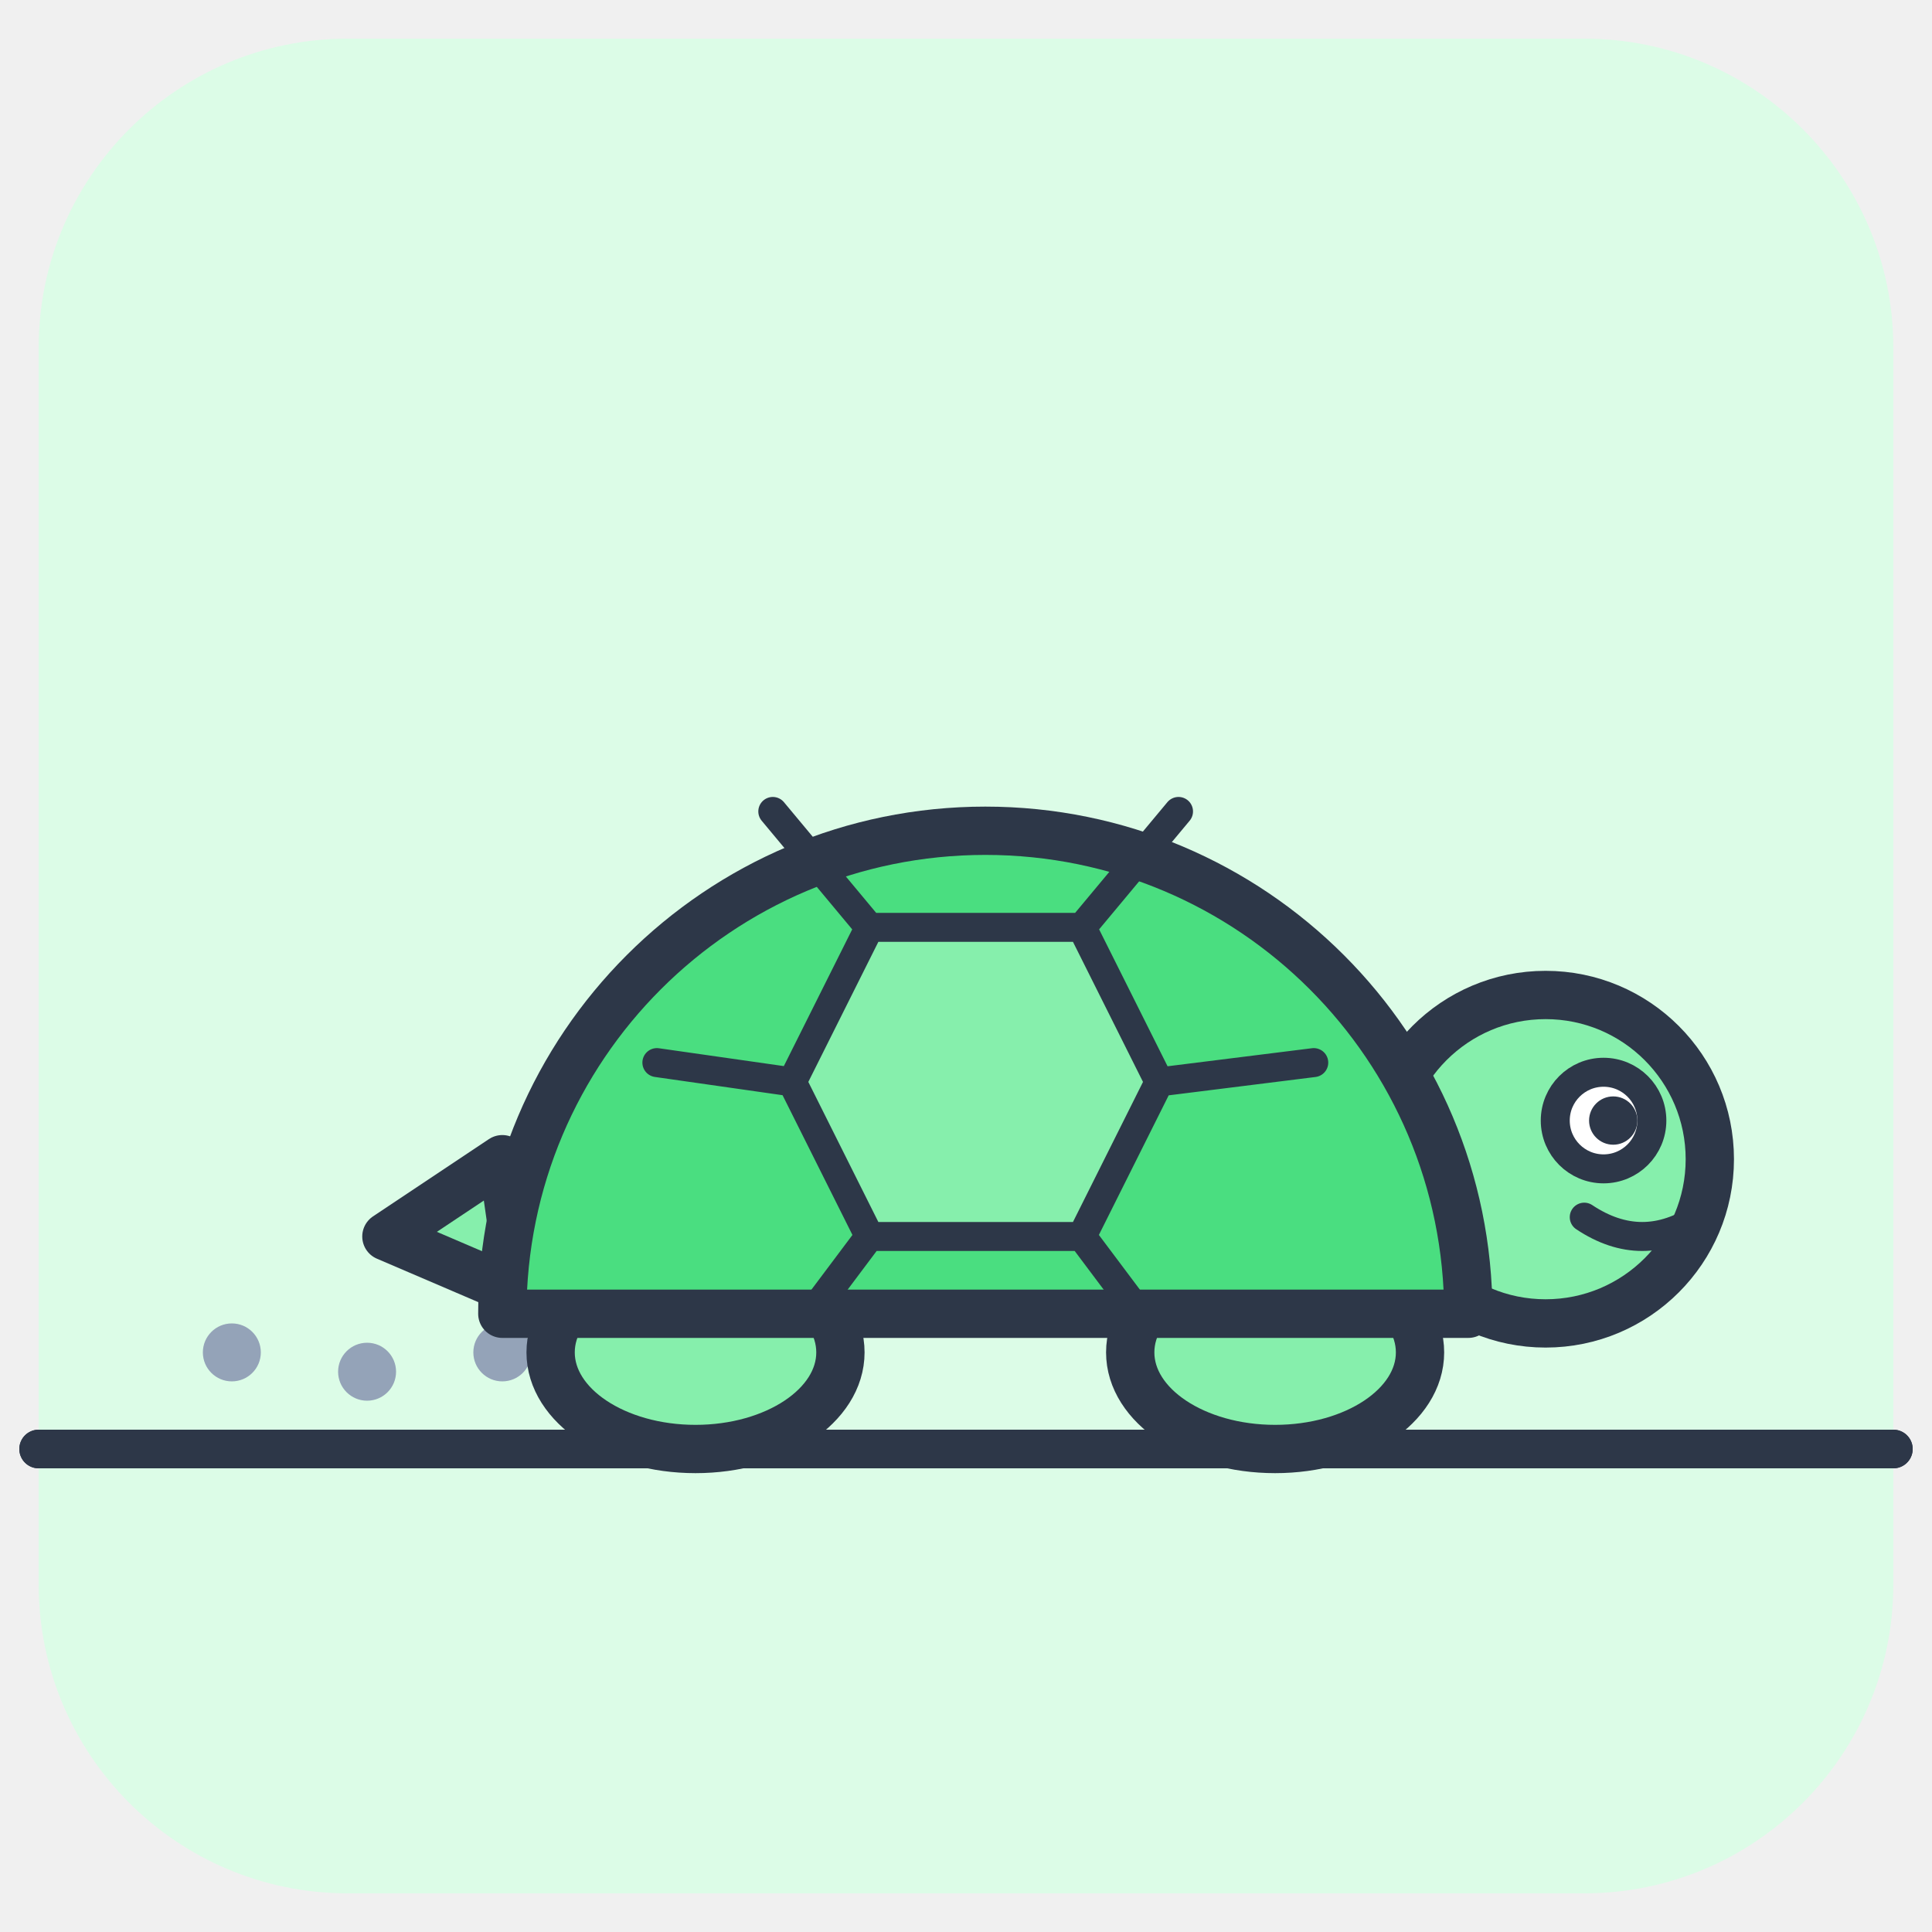
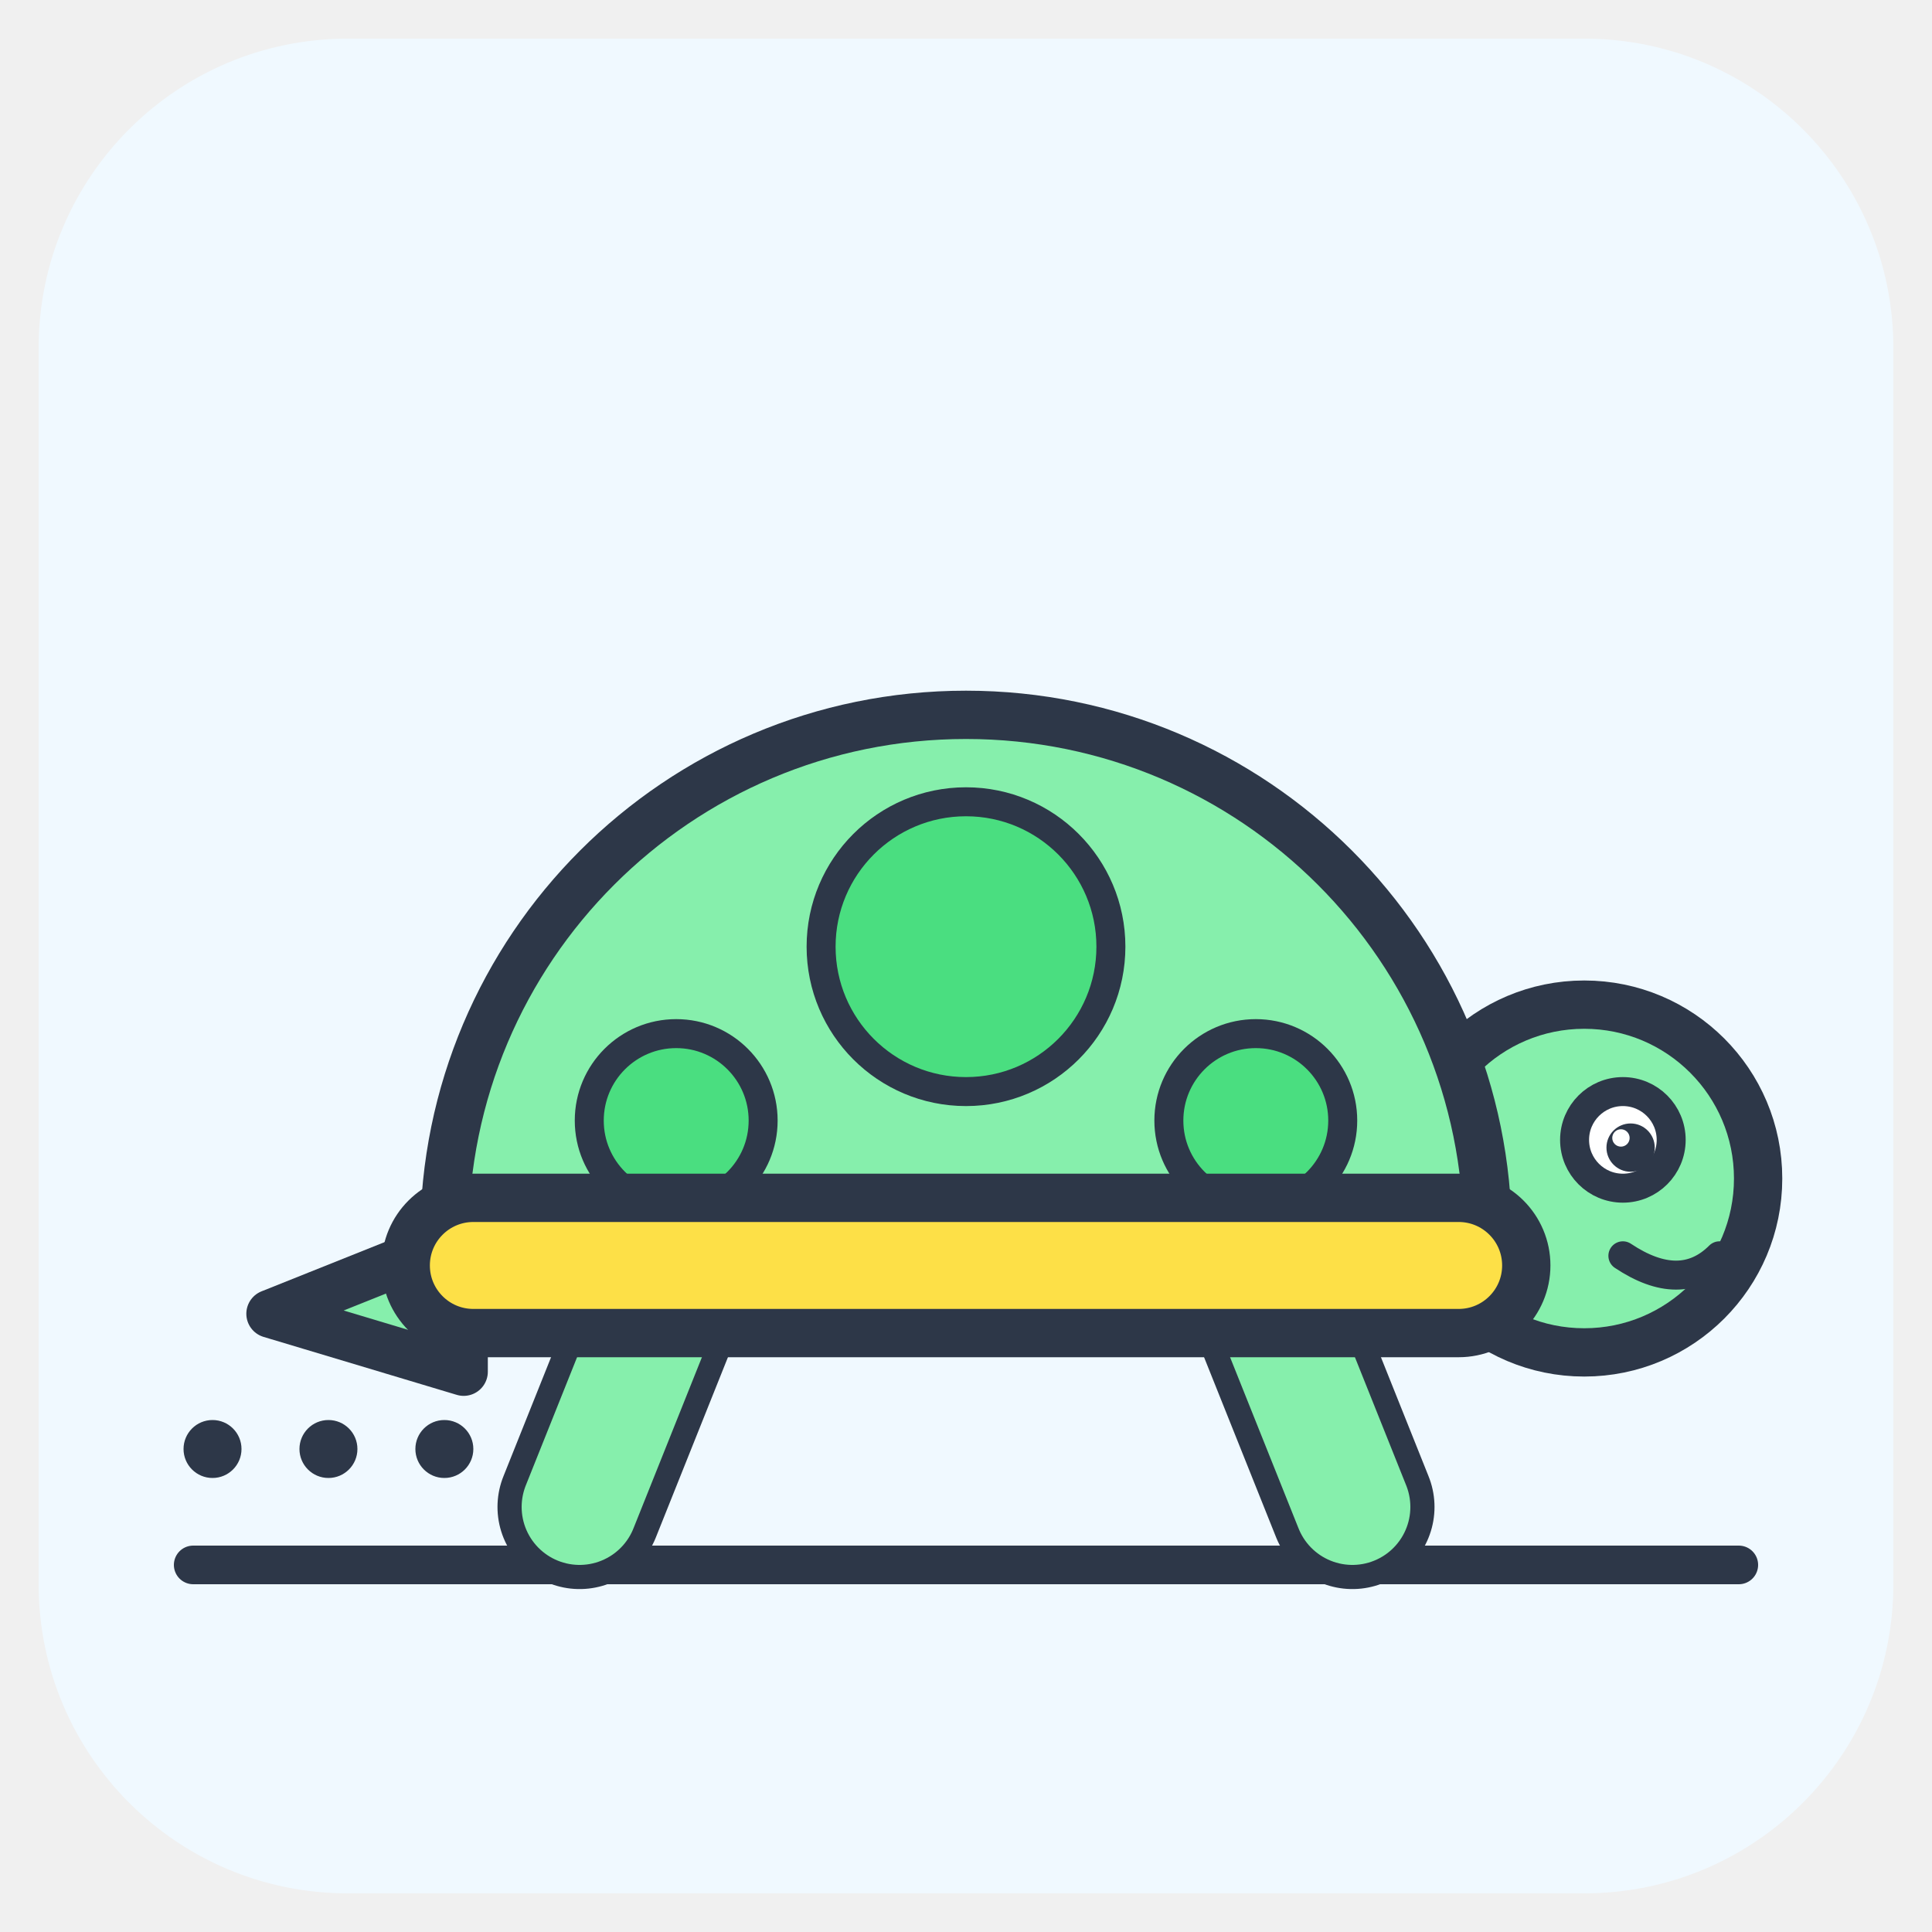
<svg xmlns="http://www.w3.org/2000/svg" viewBox="0 0 200 200" role="img" aria-label="איטי">
-   <rect x="4" y="4" width="192" height="192" rx="32" fill="#DCFCE7" />
+   <rect x="4" y="4" width="192" height="192" rx="32" fill="#F0F9FF" />
  <g stroke="#2D3748" stroke-width="5" stroke-linejoin="round" stroke-linecap="round">
-     <path d="M4 150 H196" stroke-width="4" />
-     <circle cx="24" cy="140" r="3" fill="#94A3B8" stroke="none" />
-     <circle cx="38" cy="142" r="3" fill="#94A3B8" stroke="none" />
-     <circle cx="52" cy="140" r="3" fill="#94A3B8" stroke="none" />
-     <path d="M40 128 L52 120 L54 134 Z" fill="#86EFAC" />
-     <ellipse cx="72" cy="140" rx="15" ry="10" fill="#86EFAC" />
-     <ellipse cx="132" cy="140" rx="15" ry="10" fill="#86EFAC" />
-     <circle cx="160" cy="120" r="17" fill="#86EFAC" />
-     <path d="M52 136 A50 50 0 0 1 152 136 Z" fill="#4ADE80" />
-     <path d="M90 96 L112 96 L120 112 L112 128 L90 128 L82 112 Z M68 110 L82 112 M120 112 L136 110 M90 96 L80 84 M112 96 L122 84 M90 128 L84 136 M112 128 L118 136" fill="#86EFAC" stroke-width="3" />
-     <circle cx="166" cy="116" r="5" fill="#fff" stroke-width="3" />
-     <circle cx="167" cy="116" r="2.5" fill="#2D3748" stroke="none" />
-     <path d="M164 126 Q170 130 176 126" fill="none" stroke-width="3" />
-     <path d="M4 150 H196" stroke-width="4" />
+     <path d="M20 162 H180" fill="none" stroke-width="4" />
+     <circle cx="22" cy="150" r="3" fill="#2D3748" stroke="none" />
+     <circle cx="34" cy="150" r="3" fill="#2D3748" stroke="none" />
+     <circle cx="46" cy="150" r="3" fill="#2D3748" stroke="none" />
+     <polygon points="48,128 28,136 48,142" fill="#86EFAC" />
+     <path d="M68 136 L60 156" fill="none" stroke-width="17" />
+     <path d="M68 136 L60 156" fill="none" stroke="#86EFAC" stroke-width="12" />
+     <path d="M132 136 L140 156" fill="none" stroke-width="17" />
+     <path d="M132 136 L140 156" fill="none" stroke="#86EFAC" stroke-width="12" />
+     <circle cx="164" cy="122" r="18" fill="#86EFAC" />
+     <path d="M46 128 A54 54 0 0 1 154 128Z" fill="#86EFAC" />
+     <circle cx="100" cy="98" r="15" fill="#4ADE80" stroke-width="3" />
+     <circle cx="70" cy="116" r="9" fill="#4ADE80" stroke-width="3" />
+     <circle cx="130" cy="116" r="9" fill="#4ADE80" stroke-width="3" />
+     <rect x="42" y="124" width="116" height="14" rx="7" fill="#FDE047" />
+     <circle cx="168" cy="118" r="5" fill="#fff" stroke-width="3" />
+     <circle cx="168.8" cy="118.8" r="2.5" fill="#2D3748" stroke="none" />
+     <circle cx="167.8" cy="117.8" r="0.9" fill="#fff" stroke="none" />
+     <path d="M168 130 Q174 134 178 130" fill="none" stroke-width="3" />
  </g>
</svg>
